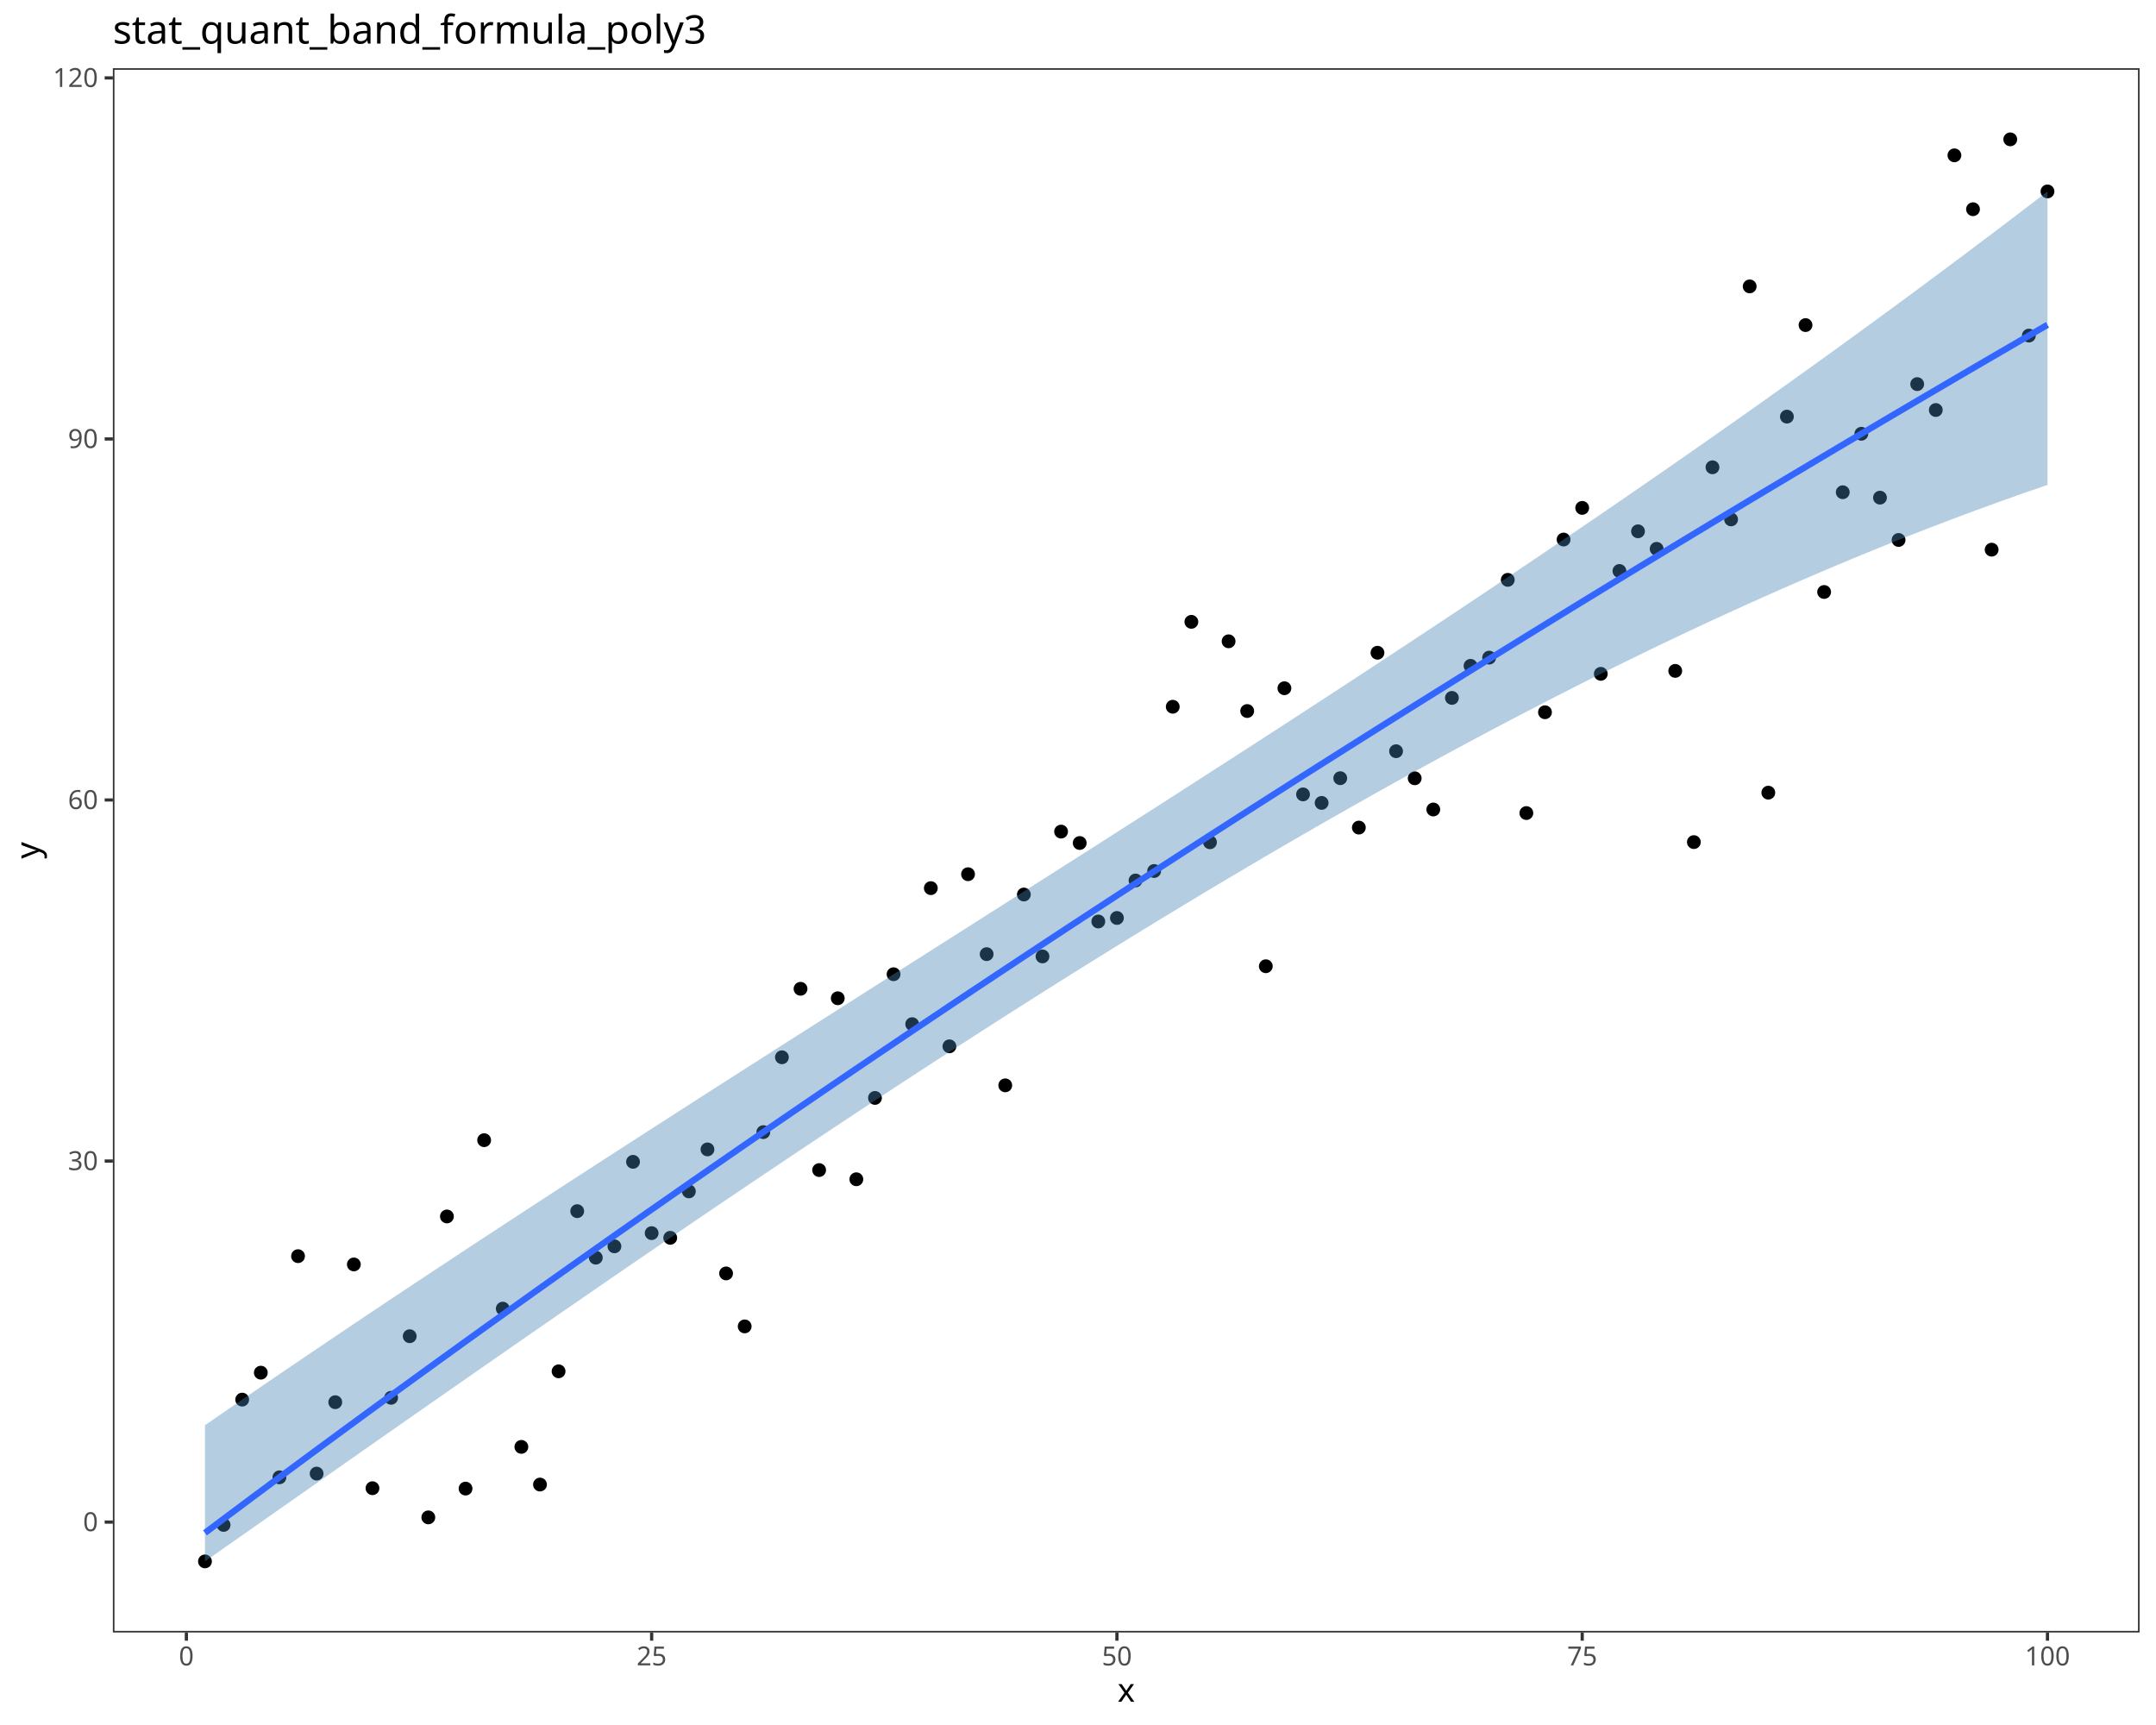
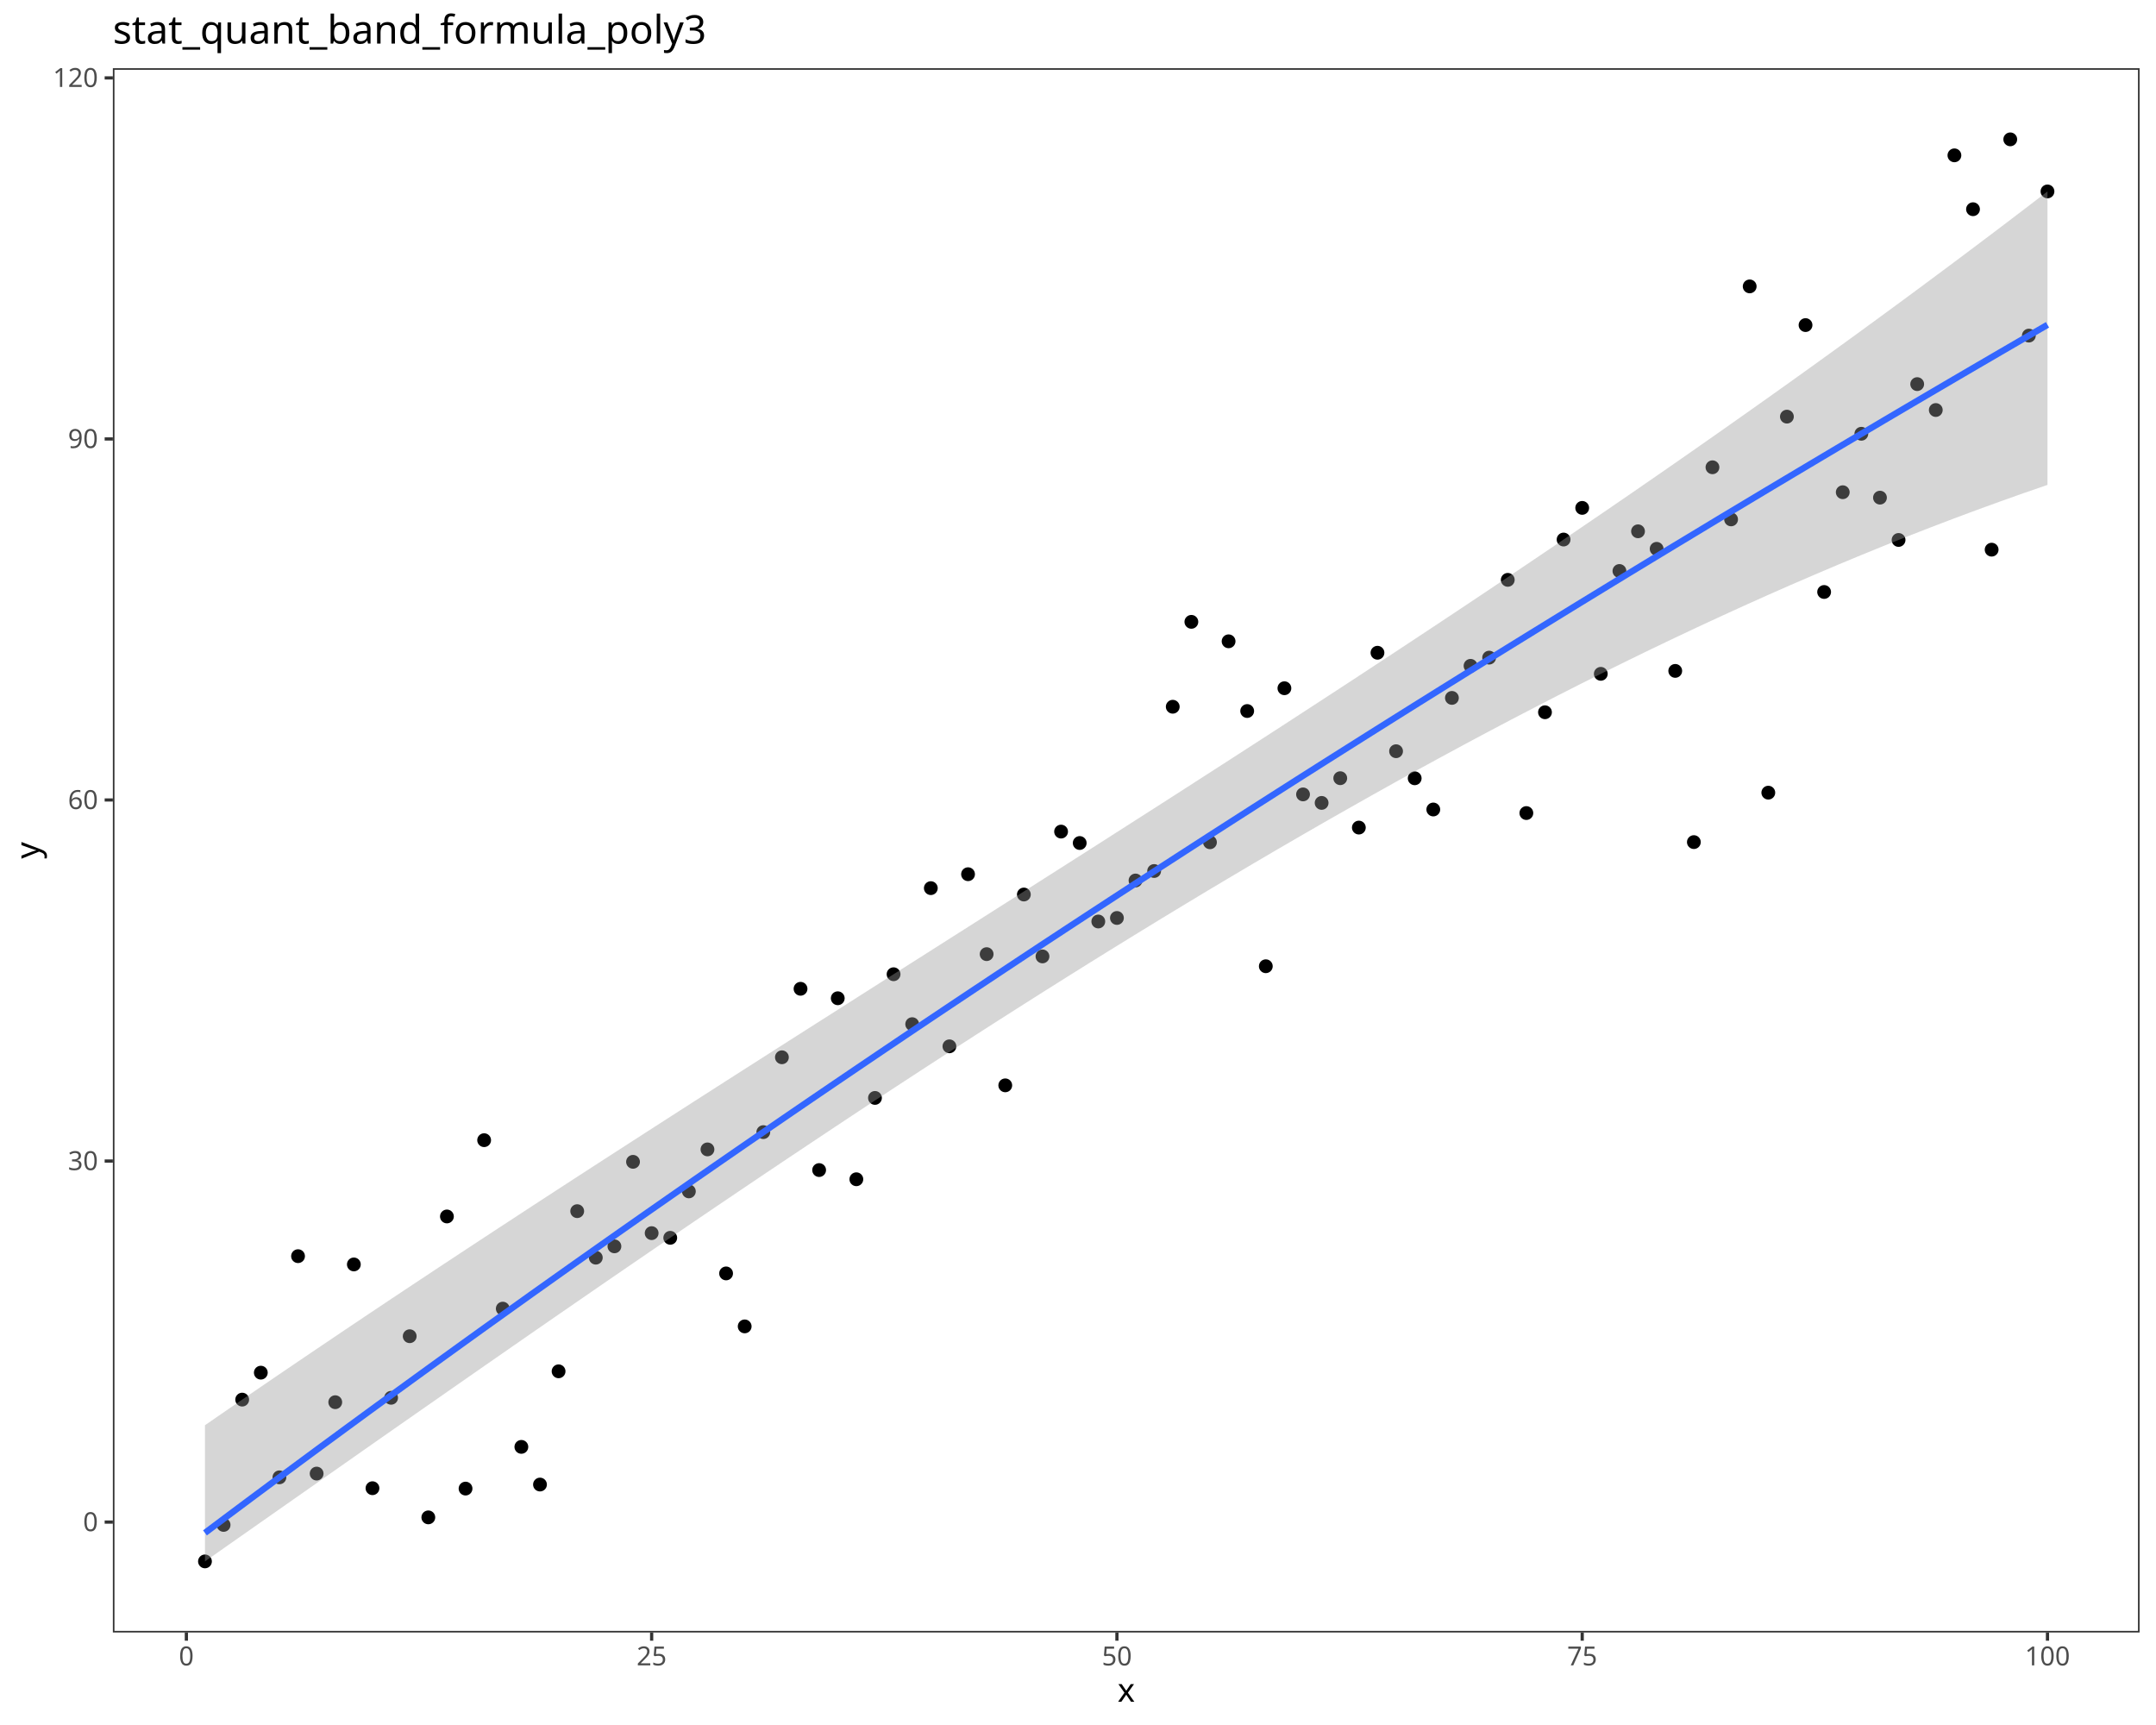
<svg xmlns="http://www.w3.org/2000/svg" class="svglite" data-engine-version="2.0" width="720.00pt" height="576.00pt" viewBox="0 0 720.00 576.00">
  <defs>
    <style type="text/css">
    .svglite line, .svglite polyline, .svglite polygon, .svglite path, .svglite rect, .svglite circle {
      fill: none;
      stroke: #000000;
      stroke-linecap: round;
      stroke-linejoin: round;
      stroke-miterlimit: 10.00;
    }
  </style>
  </defs>
  <rect width="100%" height="100%" style="stroke: none; fill: #FFFFFF;" />
  <defs>
    <clipPath id="cpMC4wMHw3MjAuMDB8MC4wMHw1NzYuMDA=">
      <rect x="0.00" y="0.00" width="720.00" height="576.00" />
    </clipPath>
  </defs>
  <g clip-path="url(#cpMC4wMHw3MjAuMDB8MC4wMHw1NzYuMDA=)">
    <rect x="0.00" y="0.00" width="720.00" height="576.00" style="stroke-width: 1.07; stroke: #FFFFFF; fill: #FFFFFF;" />
  </g>
  <defs>
    <clipPath id="cpMzcuNjl8NzE0LjUyfDIyLjc4fDU0NS4xMQ==">
      <rect x="37.69" y="22.78" width="676.83" height="522.33" />
    </clipPath>
  </defs>
  <g clip-path="url(#cpMzcuNjl8NzE0LjUyfDIyLjc4fDU0NS4xMQ==)">
    <rect x="37.69" y="22.78" width="676.83" height="522.33" style="stroke-width: 1.07; stroke: none; fill: #FFFFFF;" />
    <circle cx="68.45" cy="521.37" r="1.95" style="stroke-width: 0.71; fill: #000000;" />
    <circle cx="74.67" cy="509.19" r="1.95" style="stroke-width: 0.71; fill: #000000;" />
    <circle cx="80.88" cy="467.35" r="1.95" style="stroke-width: 0.71; fill: #000000;" />
    <circle cx="87.10" cy="458.35" r="1.95" style="stroke-width: 0.71; fill: #000000;" />
    <circle cx="93.31" cy="493.30" r="1.95" style="stroke-width: 0.71; fill: #000000;" />
    <circle cx="99.53" cy="419.45" r="1.95" style="stroke-width: 0.71; fill: #000000;" />
    <circle cx="105.74" cy="492.05" r="1.95" style="stroke-width: 0.71; fill: #000000;" />
    <circle cx="111.96" cy="468.21" r="1.95" style="stroke-width: 0.71; fill: #000000;" />
    <circle cx="118.17" cy="422.21" r="1.95" style="stroke-width: 0.71; fill: #000000;" />
    <circle cx="124.39" cy="496.93" r="1.95" style="stroke-width: 0.71; fill: #000000;" />
    <circle cx="130.61" cy="466.74" r="1.95" style="stroke-width: 0.71; fill: #000000;" />
    <circle cx="136.82" cy="446.18" r="1.95" style="stroke-width: 0.71; fill: #000000;" />
    <circle cx="143.04" cy="506.67" r="1.95" style="stroke-width: 0.71; fill: #000000;" />
    <circle cx="149.25" cy="406.19" r="1.95" style="stroke-width: 0.71; fill: #000000;" />
    <circle cx="155.47" cy="497.06" r="1.95" style="stroke-width: 0.71; fill: #000000;" />
    <circle cx="161.68" cy="380.72" r="1.95" style="stroke-width: 0.71; fill: #000000;" />
    <circle cx="167.90" cy="436.97" r="1.95" style="stroke-width: 0.71; fill: #000000;" />
    <circle cx="174.11" cy="483.13" r="1.95" style="stroke-width: 0.71; fill: #000000;" />
    <circle cx="180.33" cy="495.71" r="1.95" style="stroke-width: 0.71; fill: #000000;" />
    <circle cx="186.54" cy="457.90" r="1.95" style="stroke-width: 0.71; fill: #000000;" />
    <circle cx="192.76" cy="404.42" r="1.95" style="stroke-width: 0.71; fill: #000000;" />
    <circle cx="198.97" cy="419.95" r="1.95" style="stroke-width: 0.71; fill: #000000;" />
    <circle cx="205.19" cy="416.17" r="1.95" style="stroke-width: 0.71; fill: #000000;" />
    <circle cx="211.40" cy="387.95" r="1.95" style="stroke-width: 0.71; fill: #000000;" />
    <circle cx="217.62" cy="411.76" r="1.95" style="stroke-width: 0.71; fill: #000000;" />
    <circle cx="223.83" cy="413.32" r="1.95" style="stroke-width: 0.71; fill: #000000;" />
    <circle cx="230.05" cy="397.82" r="1.95" style="stroke-width: 0.71; fill: #000000;" />
    <circle cx="236.26" cy="383.80" r="1.95" style="stroke-width: 0.71; fill: #000000;" />
    <circle cx="242.48" cy="425.21" r="1.95" style="stroke-width: 0.71; fill: #000000;" />
    <circle cx="248.69" cy="442.90" r="1.95" style="stroke-width: 0.71; fill: #000000;" />
    <circle cx="254.91" cy="378.03" r="1.95" style="stroke-width: 0.71; fill: #000000;" />
    <circle cx="261.12" cy="353.04" r="1.95" style="stroke-width: 0.71; fill: #000000;" />
    <circle cx="267.34" cy="330.17" r="1.95" style="stroke-width: 0.71; fill: #000000;" />
    <circle cx="273.55" cy="390.70" r="1.95" style="stroke-width: 0.71; fill: #000000;" />
    <circle cx="279.77" cy="333.33" r="1.95" style="stroke-width: 0.71; fill: #000000;" />
    <circle cx="285.98" cy="393.77" r="1.95" style="stroke-width: 0.71; fill: #000000;" />
    <circle cx="292.20" cy="366.61" r="1.95" style="stroke-width: 0.71; fill: #000000;" />
    <circle cx="298.41" cy="325.31" r="1.95" style="stroke-width: 0.71; fill: #000000;" />
    <circle cx="304.63" cy="341.98" r="1.95" style="stroke-width: 0.71; fill: #000000;" />
    <circle cx="310.85" cy="296.56" r="1.95" style="stroke-width: 0.71; fill: #000000;" />
    <circle cx="317.06" cy="349.38" r="1.95" style="stroke-width: 0.71; fill: #000000;" />
    <circle cx="323.28" cy="291.91" r="1.95" style="stroke-width: 0.71; fill: #000000;" />
    <circle cx="329.49" cy="318.60" r="1.95" style="stroke-width: 0.71; fill: #000000;" />
    <circle cx="335.71" cy="362.41" r="1.95" style="stroke-width: 0.71; fill: #000000;" />
    <circle cx="341.92" cy="298.69" r="1.95" style="stroke-width: 0.71; fill: #000000;" />
    <circle cx="348.14" cy="319.36" r="1.95" style="stroke-width: 0.71; fill: #000000;" />
    <circle cx="354.35" cy="277.68" r="1.95" style="stroke-width: 0.71; fill: #000000;" />
    <circle cx="360.57" cy="281.49" r="1.95" style="stroke-width: 0.71; fill: #000000;" />
    <circle cx="366.78" cy="307.70" r="1.95" style="stroke-width: 0.71; fill: #000000;" />
    <circle cx="373.00" cy="306.52" r="1.95" style="stroke-width: 0.71; fill: #000000;" />
    <circle cx="379.21" cy="294.01" r="1.95" style="stroke-width: 0.71; fill: #000000;" />
    <circle cx="385.43" cy="290.84" r="1.95" style="stroke-width: 0.71; fill: #000000;" />
    <circle cx="391.64" cy="235.99" r="1.95" style="stroke-width: 0.71; fill: #000000;" />
    <circle cx="397.86" cy="207.64" r="1.95" style="stroke-width: 0.71; fill: #000000;" />
    <circle cx="404.07" cy="281.25" r="1.95" style="stroke-width: 0.71; fill: #000000;" />
    <circle cx="410.29" cy="214.14" r="1.95" style="stroke-width: 0.71; fill: #000000;" />
    <circle cx="416.50" cy="237.42" r="1.95" style="stroke-width: 0.71; fill: #000000;" />
    <circle cx="422.72" cy="322.64" r="1.95" style="stroke-width: 0.71; fill: #000000;" />
    <circle cx="428.93" cy="229.81" r="1.95" style="stroke-width: 0.71; fill: #000000;" />
    <circle cx="435.15" cy="265.26" r="1.95" style="stroke-width: 0.71; fill: #000000;" />
    <circle cx="441.36" cy="268.10" r="1.95" style="stroke-width: 0.71; fill: #000000;" />
    <circle cx="447.58" cy="259.85" r="1.95" style="stroke-width: 0.71; fill: #000000;" />
    <circle cx="453.79" cy="276.34" r="1.95" style="stroke-width: 0.71; fill: #000000;" />
    <circle cx="460.01" cy="217.96" r="1.95" style="stroke-width: 0.71; fill: #000000;" />
    <circle cx="466.22" cy="250.84" r="1.95" style="stroke-width: 0.71; fill: #000000;" />
    <circle cx="472.44" cy="259.88" r="1.95" style="stroke-width: 0.71; fill: #000000;" />
    <circle cx="478.65" cy="270.30" r="1.95" style="stroke-width: 0.71; fill: #000000;" />
    <circle cx="484.87" cy="233.04" r="1.95" style="stroke-width: 0.71; fill: #000000;" />
    <circle cx="491.09" cy="222.33" r="1.95" style="stroke-width: 0.71; fill: #000000;" />
    <circle cx="497.30" cy="219.59" r="1.95" style="stroke-width: 0.71; fill: #000000;" />
    <circle cx="503.52" cy="193.62" r="1.95" style="stroke-width: 0.71; fill: #000000;" />
    <circle cx="509.73" cy="271.49" r="1.95" style="stroke-width: 0.71; fill: #000000;" />
    <circle cx="515.95" cy="237.83" r="1.95" style="stroke-width: 0.71; fill: #000000;" />
    <circle cx="522.16" cy="180.16" r="1.95" style="stroke-width: 0.71; fill: #000000;" />
    <circle cx="528.38" cy="169.59" r="1.95" style="stroke-width: 0.71; fill: #000000;" />
    <circle cx="534.59" cy="225.00" r="1.95" style="stroke-width: 0.71; fill: #000000;" />
    <circle cx="540.81" cy="190.66" r="1.95" style="stroke-width: 0.71; fill: #000000;" />
    <circle cx="547.02" cy="177.41" r="1.95" style="stroke-width: 0.71; fill: #000000;" />
    <circle cx="553.24" cy="183.26" r="1.95" style="stroke-width: 0.71; fill: #000000;" />
    <circle cx="559.45" cy="224.02" r="1.95" style="stroke-width: 0.71; fill: #000000;" />
    <circle cx="565.67" cy="281.19" r="1.95" style="stroke-width: 0.71; fill: #000000;" />
    <circle cx="571.88" cy="156.03" r="1.95" style="stroke-width: 0.71; fill: #000000;" />
    <circle cx="578.10" cy="173.43" r="1.95" style="stroke-width: 0.71; fill: #000000;" />
    <circle cx="584.31" cy="95.63" r="1.95" style="stroke-width: 0.71; fill: #000000;" />
    <circle cx="590.53" cy="264.68" r="1.95" style="stroke-width: 0.71; fill: #000000;" />
    <circle cx="596.74" cy="139.12" r="1.95" style="stroke-width: 0.71; fill: #000000;" />
    <circle cx="602.96" cy="108.55" r="1.95" style="stroke-width: 0.71; fill: #000000;" />
    <circle cx="609.17" cy="197.67" r="1.95" style="stroke-width: 0.71; fill: #000000;" />
    <circle cx="615.39" cy="164.36" r="1.95" style="stroke-width: 0.71; fill: #000000;" />
    <circle cx="621.60" cy="144.84" r="1.95" style="stroke-width: 0.71; fill: #000000;" />
    <circle cx="627.82" cy="166.17" r="1.95" style="stroke-width: 0.71; fill: #000000;" />
    <circle cx="634.03" cy="180.30" r="1.95" style="stroke-width: 0.71; fill: #000000;" />
    <circle cx="640.25" cy="128.26" r="1.95" style="stroke-width: 0.71; fill: #000000;" />
    <circle cx="646.46" cy="136.91" r="1.95" style="stroke-width: 0.71; fill: #000000;" />
    <circle cx="652.68" cy="51.87" r="1.95" style="stroke-width: 0.71; fill: #000000;" />
    <circle cx="658.89" cy="69.86" r="1.95" style="stroke-width: 0.71; fill: #000000;" />
    <circle cx="665.11" cy="183.54" r="1.95" style="stroke-width: 0.71; fill: #000000;" />
    <circle cx="671.33" cy="46.53" r="1.95" style="stroke-width: 0.71; fill: #000000;" />
    <circle cx="677.54" cy="112.06" r="1.95" style="stroke-width: 0.71; fill: #000000;" />
    <circle cx="683.76" cy="63.92" r="1.95" style="stroke-width: 0.71; fill: #000000;" />
-     <polygon points="68.45,475.90 76.24,470.53 84.03,465.19 91.82,459.87 99.61,454.58 107.40,449.32 115.19,444.07 122.97,438.85 130.76,433.65 138.55,428.48 146.34,423.32 154.13,418.18 161.92,413.06 169.71,407.96 177.49,402.87 185.28,397.80 193.07,392.74 200.86,387.70 208.65,382.67 216.44,377.65 224.23,372.64 232.01,367.64 239.80,362.65 247.59,357.67 255.38,352.70 263.17,347.73 270.96,342.77 278.75,337.82 286.54,332.86 294.32,327.91 302.11,322.96 309.90,318.02 317.69,313.07 325.48,308.12 333.27,303.17 341.06,298.22 348.84,293.26 356.63,288.30 364.42,283.34 372.21,278.36 380.00,273.38 387.79,268.40 395.58,263.40 403.36,258.39 411.15,253.38 418.94,248.35 426.73,243.31 434.52,238.25 442.31,233.18 450.10,228.10 457.89,222.99 465.67,217.88 473.46,212.74 481.25,207.58 489.04,202.41 496.83,197.21 504.62,191.99 512.41,186.75 520.19,181.49 527.98,176.20 535.77,170.89 543.56,165.55 551.35,160.18 559.14,154.79 566.93,149.36 574.71,143.91 582.50,138.42 590.29,132.91 598.08,127.36 605.87,121.78 613.66,116.16 621.45,110.51 629.23,104.82 637.02,99.10 644.81,93.33 652.60,87.53 660.39,81.69 668.18,75.81 675.97,69.88 683.76,63.92 683.76,161.92 675.97,164.60 668.18,167.37 660.39,170.20 652.60,173.10 644.81,176.07 637.02,179.11 629.23,182.22 621.45,185.39 613.66,188.63 605.87,191.94 598.08,195.30 590.29,198.73 582.50,202.23 574.71,205.78 566.93,209.39 559.14,213.06 551.35,216.79 543.56,220.58 535.77,224.42 527.98,228.31 520.19,232.26 512.41,236.27 504.62,240.32 496.83,244.43 489.04,248.59 481.25,252.80 473.46,257.05 465.67,261.35 457.89,265.70 450.10,270.10 442.31,274.53 434.52,279.02 426.73,283.54 418.94,288.11 411.15,292.72 403.36,297.36 395.58,302.05 387.79,306.77 380.00,311.54 372.21,316.33 364.42,321.16 356.63,326.03 348.84,330.93 341.06,335.86 333.27,340.82 325.48,345.82 317.69,350.84 309.90,355.89 302.11,360.97 294.32,366.07 286.54,371.20 278.75,376.36 270.96,381.54 263.17,386.74 255.38,391.96 247.59,397.21 239.80,402.47 232.01,407.75 224.23,413.05 216.44,418.37 208.65,423.70 200.86,429.05 193.07,434.42 185.28,439.79 177.49,445.18 169.71,450.58 161.92,455.99 154.13,461.41 146.34,466.84 138.55,472.27 130.76,477.71 122.97,483.16 115.19,488.61 107.40,494.07 99.61,499.53 91.82,504.99 84.03,510.45 76.24,515.91 68.45,521.37 " style="stroke-width: 0.00; stroke: none; fill: #4682B4; fill-opacity: 0.40;" />
+     <polygon points="68.45,475.90 76.24,470.53 84.03,465.19 91.82,459.87 99.61,454.58 107.40,449.32 115.19,444.07 122.97,438.85 130.76,433.65 138.55,428.48 146.34,423.32 154.13,418.18 161.92,413.06 169.71,407.96 177.49,402.87 185.28,397.80 193.07,392.74 200.86,387.70 208.65,382.67 216.44,377.65 224.23,372.64 232.01,367.64 239.80,362.65 247.59,357.67 255.38,352.70 263.17,347.73 270.96,342.77 278.75,337.82 286.54,332.86 294.32,327.91 302.11,322.96 309.90,318.02 317.69,313.07 325.48,308.12 333.27,303.17 341.06,298.22 348.84,293.26 356.63,288.30 364.42,283.34 372.21,278.36 380.00,273.38 387.79,268.40 395.58,263.40 403.36,258.39 411.15,253.38 418.94,248.35 426.73,243.31 434.52,238.25 442.31,233.18 450.10,228.10 457.89,222.99 465.67,217.88 473.46,212.74 481.25,207.58 489.04,202.41 496.83,197.21 504.62,191.99 512.41,186.75 520.19,181.49 527.98,176.20 535.77,170.89 543.56,165.55 551.35,160.18 559.14,154.79 566.93,149.36 574.71,143.91 582.50,138.42 590.29,132.91 598.08,127.36 605.87,121.78 613.66,116.16 621.45,110.51 629.23,104.82 637.02,99.10 644.81,93.33 652.60,87.53 660.39,81.69 668.18,75.81 675.97,69.88 683.76,63.92 683.76,161.92 675.97,164.60 668.18,167.37 660.39,170.20 652.60,173.10 644.81,176.07 637.02,179.11 629.23,182.22 621.45,185.39 613.66,188.63 605.87,191.94 598.08,195.30 590.29,198.73 582.50,202.23 574.71,205.78 566.93,209.39 559.14,213.06 551.35,216.79 543.56,220.58 535.77,224.42 527.98,228.31 520.19,232.26 512.41,236.27 504.62,240.32 496.83,244.43 489.04,248.59 481.25,252.80 473.46,257.05 465.67,261.35 457.89,265.70 450.10,270.10 442.31,274.53 434.52,279.02 426.73,283.54 418.94,288.11 411.15,292.72 403.36,297.36 395.58,302.05 387.79,306.77 380.00,311.54 372.21,316.33 364.42,321.16 356.63,326.03 348.84,330.93 341.06,335.86 333.27,340.82 325.48,345.82 317.69,350.84 309.90,355.89 302.11,360.97 294.32,366.07 286.54,371.20 278.75,376.36 270.96,381.54 263.17,386.74 255.38,391.96 247.59,397.21 239.80,402.47 232.01,407.75 224.23,413.05 216.44,418.37 208.65,423.70 200.86,429.05 193.07,434.42 185.28,439.79 177.49,445.18 169.71,450.58 161.92,455.99 154.13,461.41 146.34,466.84 138.55,472.27 130.76,477.71 122.97,483.16 115.19,488.61 107.40,494.07 99.61,499.53 91.82,504.99 84.03,510.45 76.24,515.91 68.45,521.37 " style="stroke-width: 0.00; stroke: none; fill: #999999; fill-opacity: 0.40;" />
    <polyline points="68.45,475.90 76.24,470.53 84.03,465.19 91.82,459.87 99.61,454.58 107.40,449.32 115.19,444.07 122.97,438.85 130.76,433.65 138.55,428.48 146.34,423.32 154.13,418.18 161.92,413.06 169.71,407.96 177.49,402.87 185.28,397.80 193.07,392.74 200.86,387.70 208.65,382.67 216.44,377.65 224.23,372.64 232.01,367.64 239.80,362.65 247.59,357.67 255.38,352.70 263.17,347.73 270.96,342.77 278.75,337.82 286.54,332.86 294.32,327.91 302.11,322.96 309.90,318.02 317.69,313.07 325.48,308.12 333.27,303.17 341.06,298.22 348.84,293.26 356.63,288.30 364.42,283.34 372.21,278.36 380.00,273.38 387.79,268.40 395.58,263.40 403.36,258.39 411.15,253.38 418.94,248.35 426.73,243.31 434.52,238.25 442.31,233.18 450.10,228.10 457.89,222.99 465.67,217.88 473.46,212.74 481.25,207.58 489.04,202.41 496.83,197.21 504.62,191.99 512.41,186.75 520.19,181.49 527.98,176.20 535.77,170.89 543.56,165.55 551.35,160.18 559.14,154.79 566.93,149.36 574.71,143.91 582.50,138.42 590.29,132.91 598.08,127.36 605.87,121.78 613.66,116.16 621.45,110.51 629.23,104.82 637.02,99.10 644.81,93.33 652.60,87.53 660.39,81.69 668.18,75.81 675.97,69.88 683.76,63.92 " style="stroke-width: 2.13; stroke: none;" />
    <polyline points="683.76,161.92 675.97,164.60 668.18,167.37 660.39,170.20 652.60,173.10 644.81,176.07 637.02,179.11 629.23,182.22 621.45,185.39 613.66,188.63 605.87,191.94 598.08,195.30 590.29,198.73 582.50,202.23 574.71,205.78 566.93,209.39 559.14,213.06 551.35,216.79 543.56,220.58 535.77,224.42 527.98,228.31 520.19,232.26 512.41,236.27 504.62,240.32 496.83,244.43 489.04,248.59 481.25,252.80 473.46,257.05 465.67,261.35 457.89,265.70 450.10,270.10 442.31,274.53 434.52,279.02 426.73,283.54 418.94,288.11 411.15,292.72 403.36,297.36 395.58,302.05 387.79,306.77 380.00,311.54 372.21,316.33 364.42,321.16 356.63,326.03 348.84,330.93 341.06,335.86 333.27,340.82 325.48,345.82 317.69,350.84 309.90,355.89 302.11,360.97 294.32,366.07 286.54,371.20 278.75,376.36 270.96,381.54 263.17,386.74 255.38,391.96 247.59,397.21 239.80,402.47 232.01,407.75 224.23,413.05 216.44,418.37 208.65,423.70 200.86,429.05 193.07,434.42 185.28,439.79 177.49,445.18 169.71,450.58 161.92,455.99 154.13,461.41 146.34,466.84 138.55,472.27 130.76,477.71 122.97,483.16 115.19,488.61 107.40,494.07 99.61,499.53 91.82,504.99 84.03,510.45 76.24,515.91 68.45,521.37 " style="stroke-width: 2.13; stroke: none;" />
    <polyline points="68.45,511.85 76.24,506.01 84.03,500.20 91.82,494.41 99.61,488.65 107.40,482.90 115.19,477.18 122.97,471.48 130.76,465.80 138.55,460.14 146.34,454.50 154.13,448.88 161.92,443.28 169.71,437.71 177.49,432.15 185.28,426.62 193.07,421.10 200.86,415.61 208.65,410.14 216.44,404.68 224.23,399.25 232.01,393.83 239.80,388.44 247.59,383.06 255.38,377.70 263.17,372.36 270.96,367.04 278.75,361.74 286.54,356.46 294.32,351.20 302.11,345.95 309.90,340.72 317.69,335.51 325.48,330.32 333.27,325.15 341.06,319.99 348.84,314.85 356.63,309.73 364.42,304.63 372.21,299.54 380.00,294.47 387.79,289.42 395.58,284.38 403.36,279.36 411.15,274.36 418.94,269.37 426.73,264.40 434.52,259.44 442.31,254.50 450.10,249.58 457.89,244.67 465.67,239.78 473.46,234.90 481.25,230.04 489.04,225.19 496.83,220.36 504.62,215.54 512.41,210.74 520.19,205.95 527.98,201.17 535.77,196.41 543.56,191.66 551.35,186.93 559.14,182.21 566.93,177.51 574.71,172.81 582.50,168.14 590.29,163.47 598.08,158.82 605.87,154.18 613.66,149.55 621.45,144.94 629.23,140.33 637.02,135.74 644.81,131.17 652.60,126.60 660.39,122.05 668.18,117.51 675.97,112.98 683.76,108.46 " style="stroke-width: 2.13; stroke: #3366FF; stroke-linecap: butt;" />
    <rect x="37.69" y="22.78" width="676.83" height="522.33" style="stroke-width: 1.07; stroke: #333333;" />
  </g>
  <g clip-path="url(#cpMC4wMHw3MjAuMDB8MC4wMHw1NzYuMDA=)">
    <text x="32.76" y="511.27" text-anchor="end" style="font-size: 8.80px; fill: #4D4D4D; font-family: sans;" textLength="4.89px" lengthAdjust="spacingAndGlyphs">0</text>
    <text x="32.76" y="390.71" text-anchor="end" style="font-size: 8.80px; fill: #4D4D4D; font-family: sans;" textLength="9.79px" lengthAdjust="spacingAndGlyphs">30</text>
    <text x="32.76" y="270.15" text-anchor="end" style="font-size: 8.80px; fill: #4D4D4D; font-family: sans;" textLength="9.79px" lengthAdjust="spacingAndGlyphs">60</text>
    <text x="32.76" y="149.59" text-anchor="end" style="font-size: 8.80px; fill: #4D4D4D; font-family: sans;" textLength="9.79px" lengthAdjust="spacingAndGlyphs">90</text>
    <text x="32.76" y="29.04" text-anchor="end" style="font-size: 8.80px; fill: #4D4D4D; font-family: sans;" textLength="14.68px" lengthAdjust="spacingAndGlyphs">120</text>
    <polyline points="34.95,508.24 37.69,508.24 " style="stroke-width: 1.07; stroke: #333333; stroke-linecap: butt;" />
    <polyline points="34.95,387.68 37.69,387.68 " style="stroke-width: 1.07; stroke: #333333; stroke-linecap: butt;" />
    <polyline points="34.95,267.12 37.69,267.12 " style="stroke-width: 1.07; stroke: #333333; stroke-linecap: butt;" />
    <polyline points="34.95,146.57 37.69,146.57 " style="stroke-width: 1.07; stroke: #333333; stroke-linecap: butt;" />
    <polyline points="34.95,26.01 37.69,26.01 " style="stroke-width: 1.07; stroke: #333333; stroke-linecap: butt;" />
    <polyline points="62.24,547.85 62.24,545.11 " style="stroke-width: 1.07; stroke: #333333; stroke-linecap: butt;" />
    <polyline points="217.62,547.85 217.62,545.11 " style="stroke-width: 1.07; stroke: #333333; stroke-linecap: butt;" />
    <polyline points="373.00,547.85 373.00,545.11 " style="stroke-width: 1.07; stroke: #333333; stroke-linecap: butt;" />
    <polyline points="528.38,547.85 528.38,545.11 " style="stroke-width: 1.07; stroke: #333333; stroke-linecap: butt;" />
    <polyline points="683.76,547.85 683.76,545.11 " style="stroke-width: 1.07; stroke: #333333; stroke-linecap: butt;" />
    <text x="62.24" y="556.10" text-anchor="middle" style="font-size: 8.80px; fill: #4D4D4D; font-family: sans;" textLength="4.89px" lengthAdjust="spacingAndGlyphs">0</text>
    <text x="217.62" y="556.10" text-anchor="middle" style="font-size: 8.80px; fill: #4D4D4D; font-family: sans;" textLength="9.79px" lengthAdjust="spacingAndGlyphs">25</text>
    <text x="373.00" y="556.10" text-anchor="middle" style="font-size: 8.80px; fill: #4D4D4D; font-family: sans;" textLength="9.79px" lengthAdjust="spacingAndGlyphs">50</text>
    <text x="528.38" y="556.10" text-anchor="middle" style="font-size: 8.80px; fill: #4D4D4D; font-family: sans;" textLength="9.79px" lengthAdjust="spacingAndGlyphs">75</text>
    <text x="683.76" y="556.10" text-anchor="middle" style="font-size: 8.80px; fill: #4D4D4D; font-family: sans;" textLength="14.68px" lengthAdjust="spacingAndGlyphs">100</text>
    <text x="376.10" y="568.24" text-anchor="middle" style="font-size: 11.00px; font-family: sans;" textLength="5.50px" lengthAdjust="spacingAndGlyphs">x</text>
    <text transform="translate(13.05,283.95) rotate(-90)" text-anchor="middle" style="font-size: 11.00px; font-family: sans;" textLength="5.50px" lengthAdjust="spacingAndGlyphs">y</text>
    <text x="37.69" y="14.56" style="font-size: 13.20px; font-family: sans;" textLength="188.63px" lengthAdjust="spacingAndGlyphs">stat_quant_band_formula_poly3</text>
  </g>
</svg>
